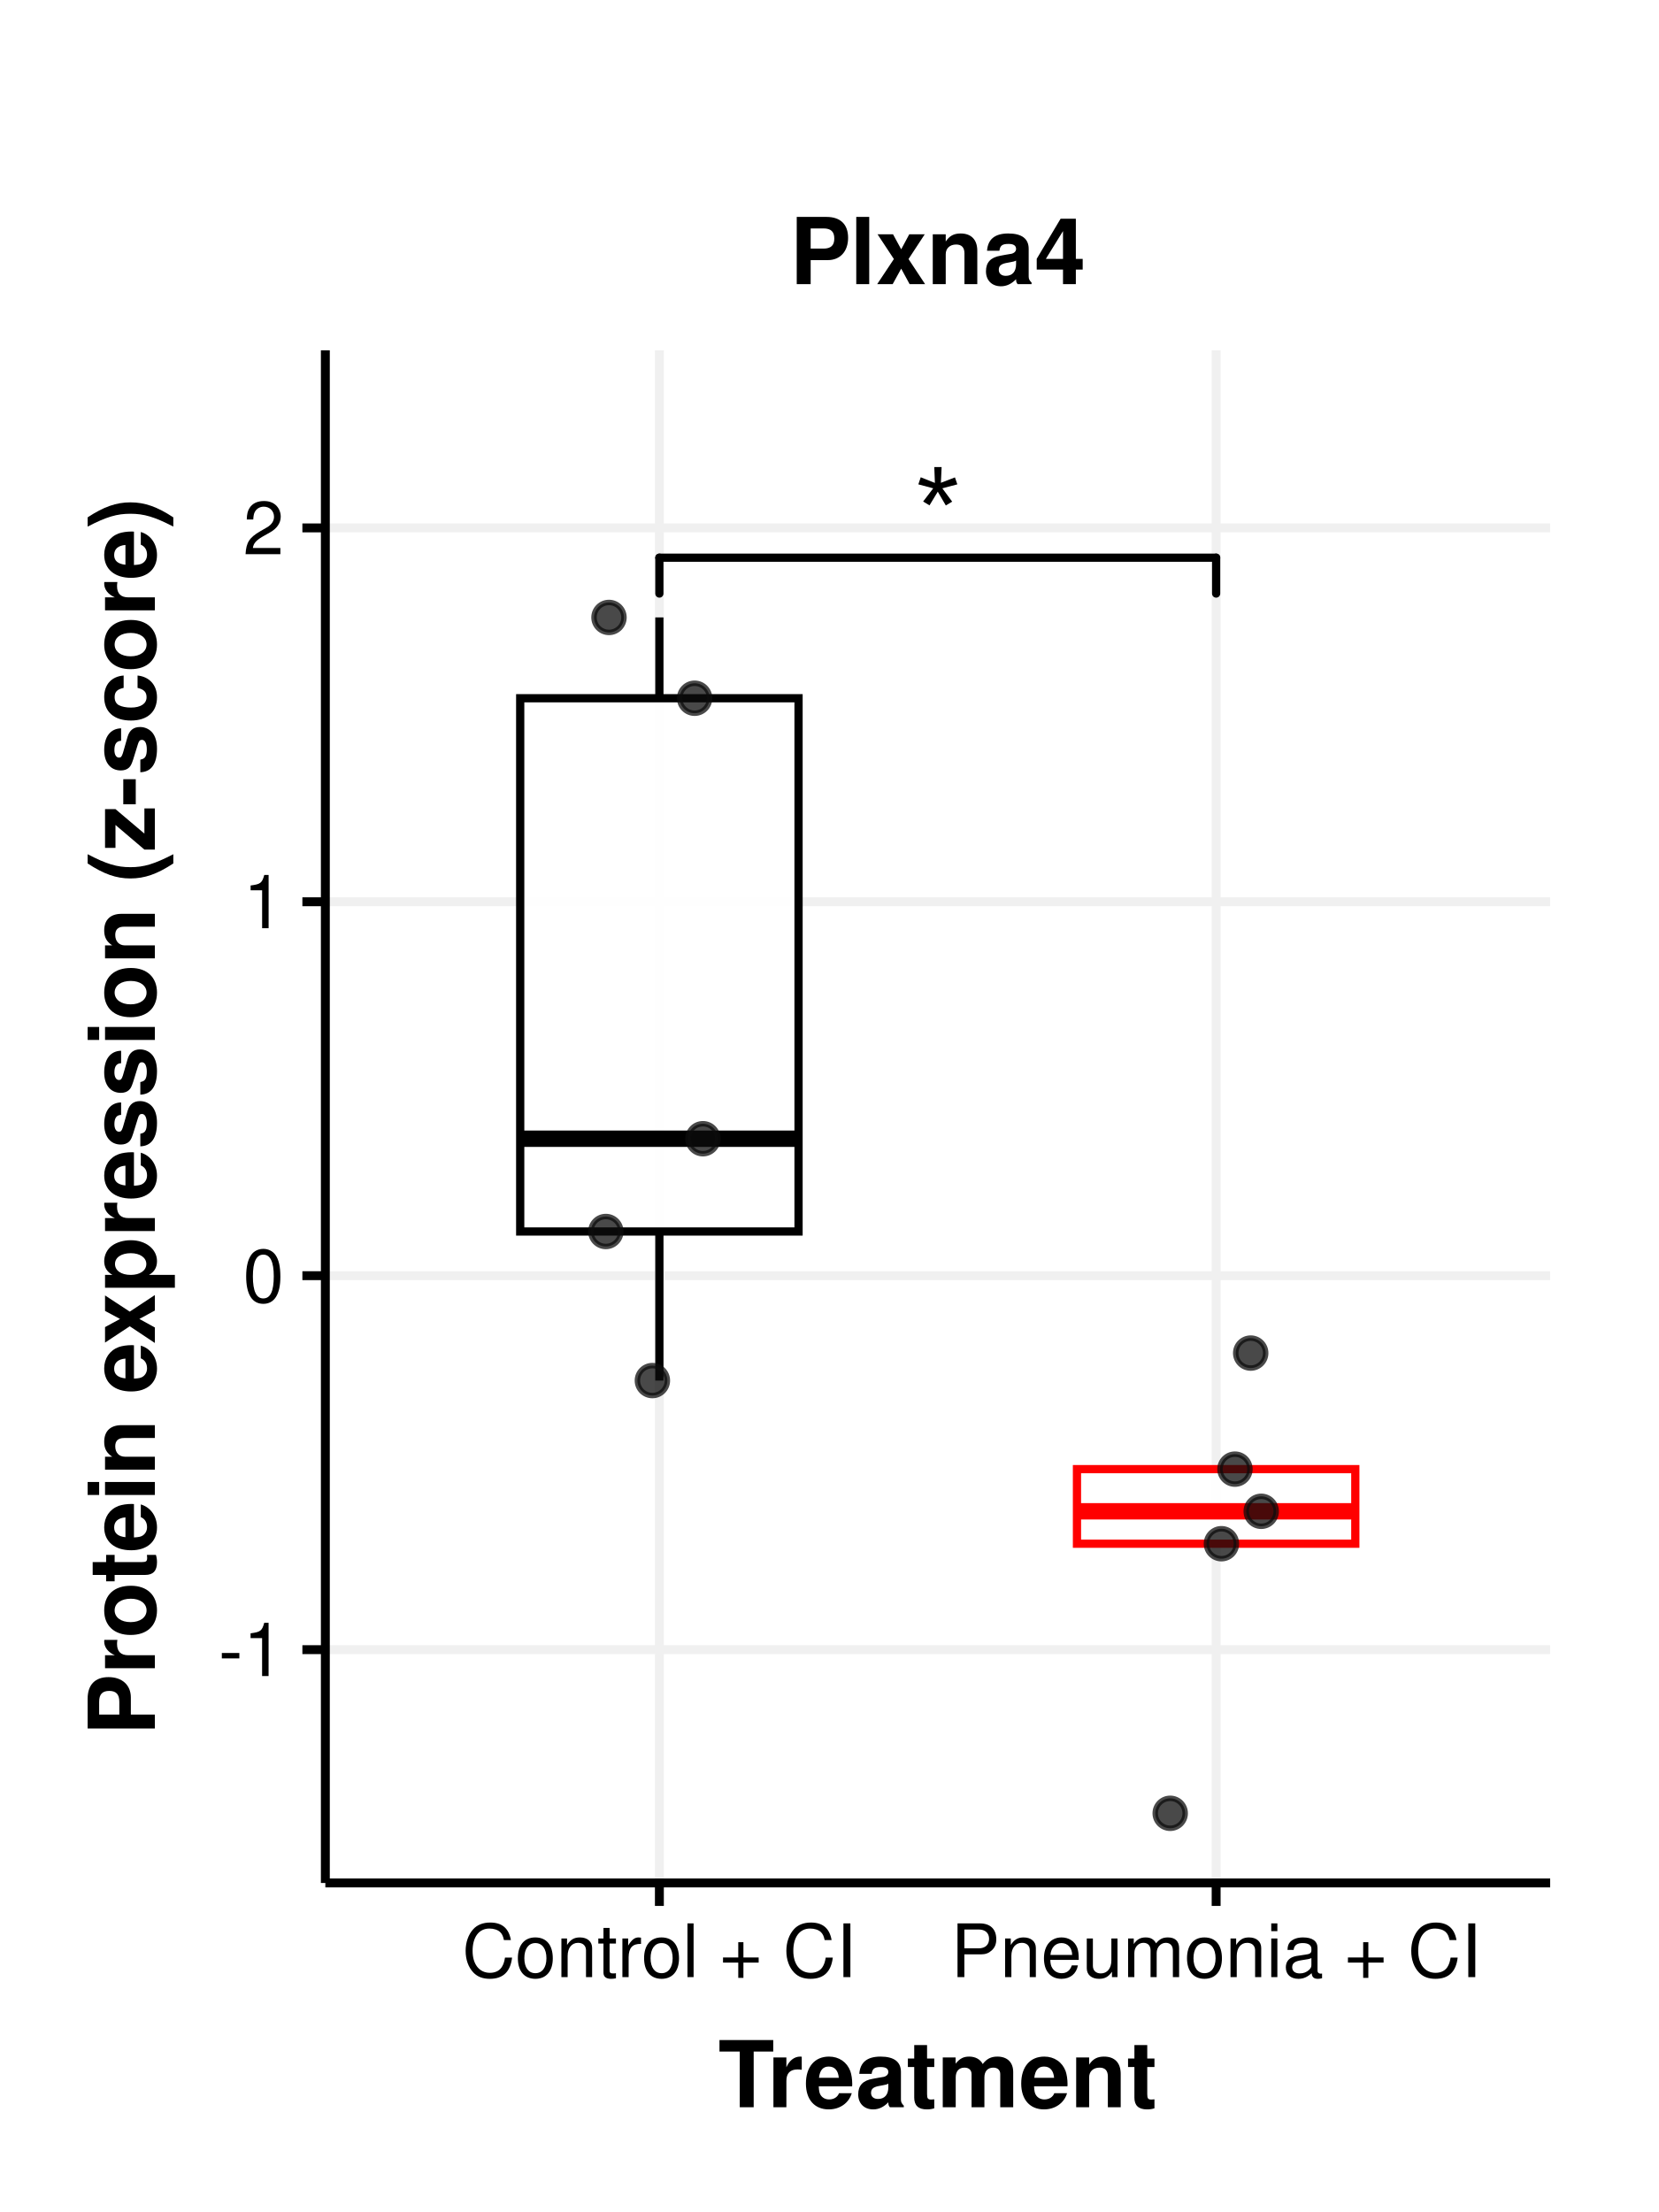
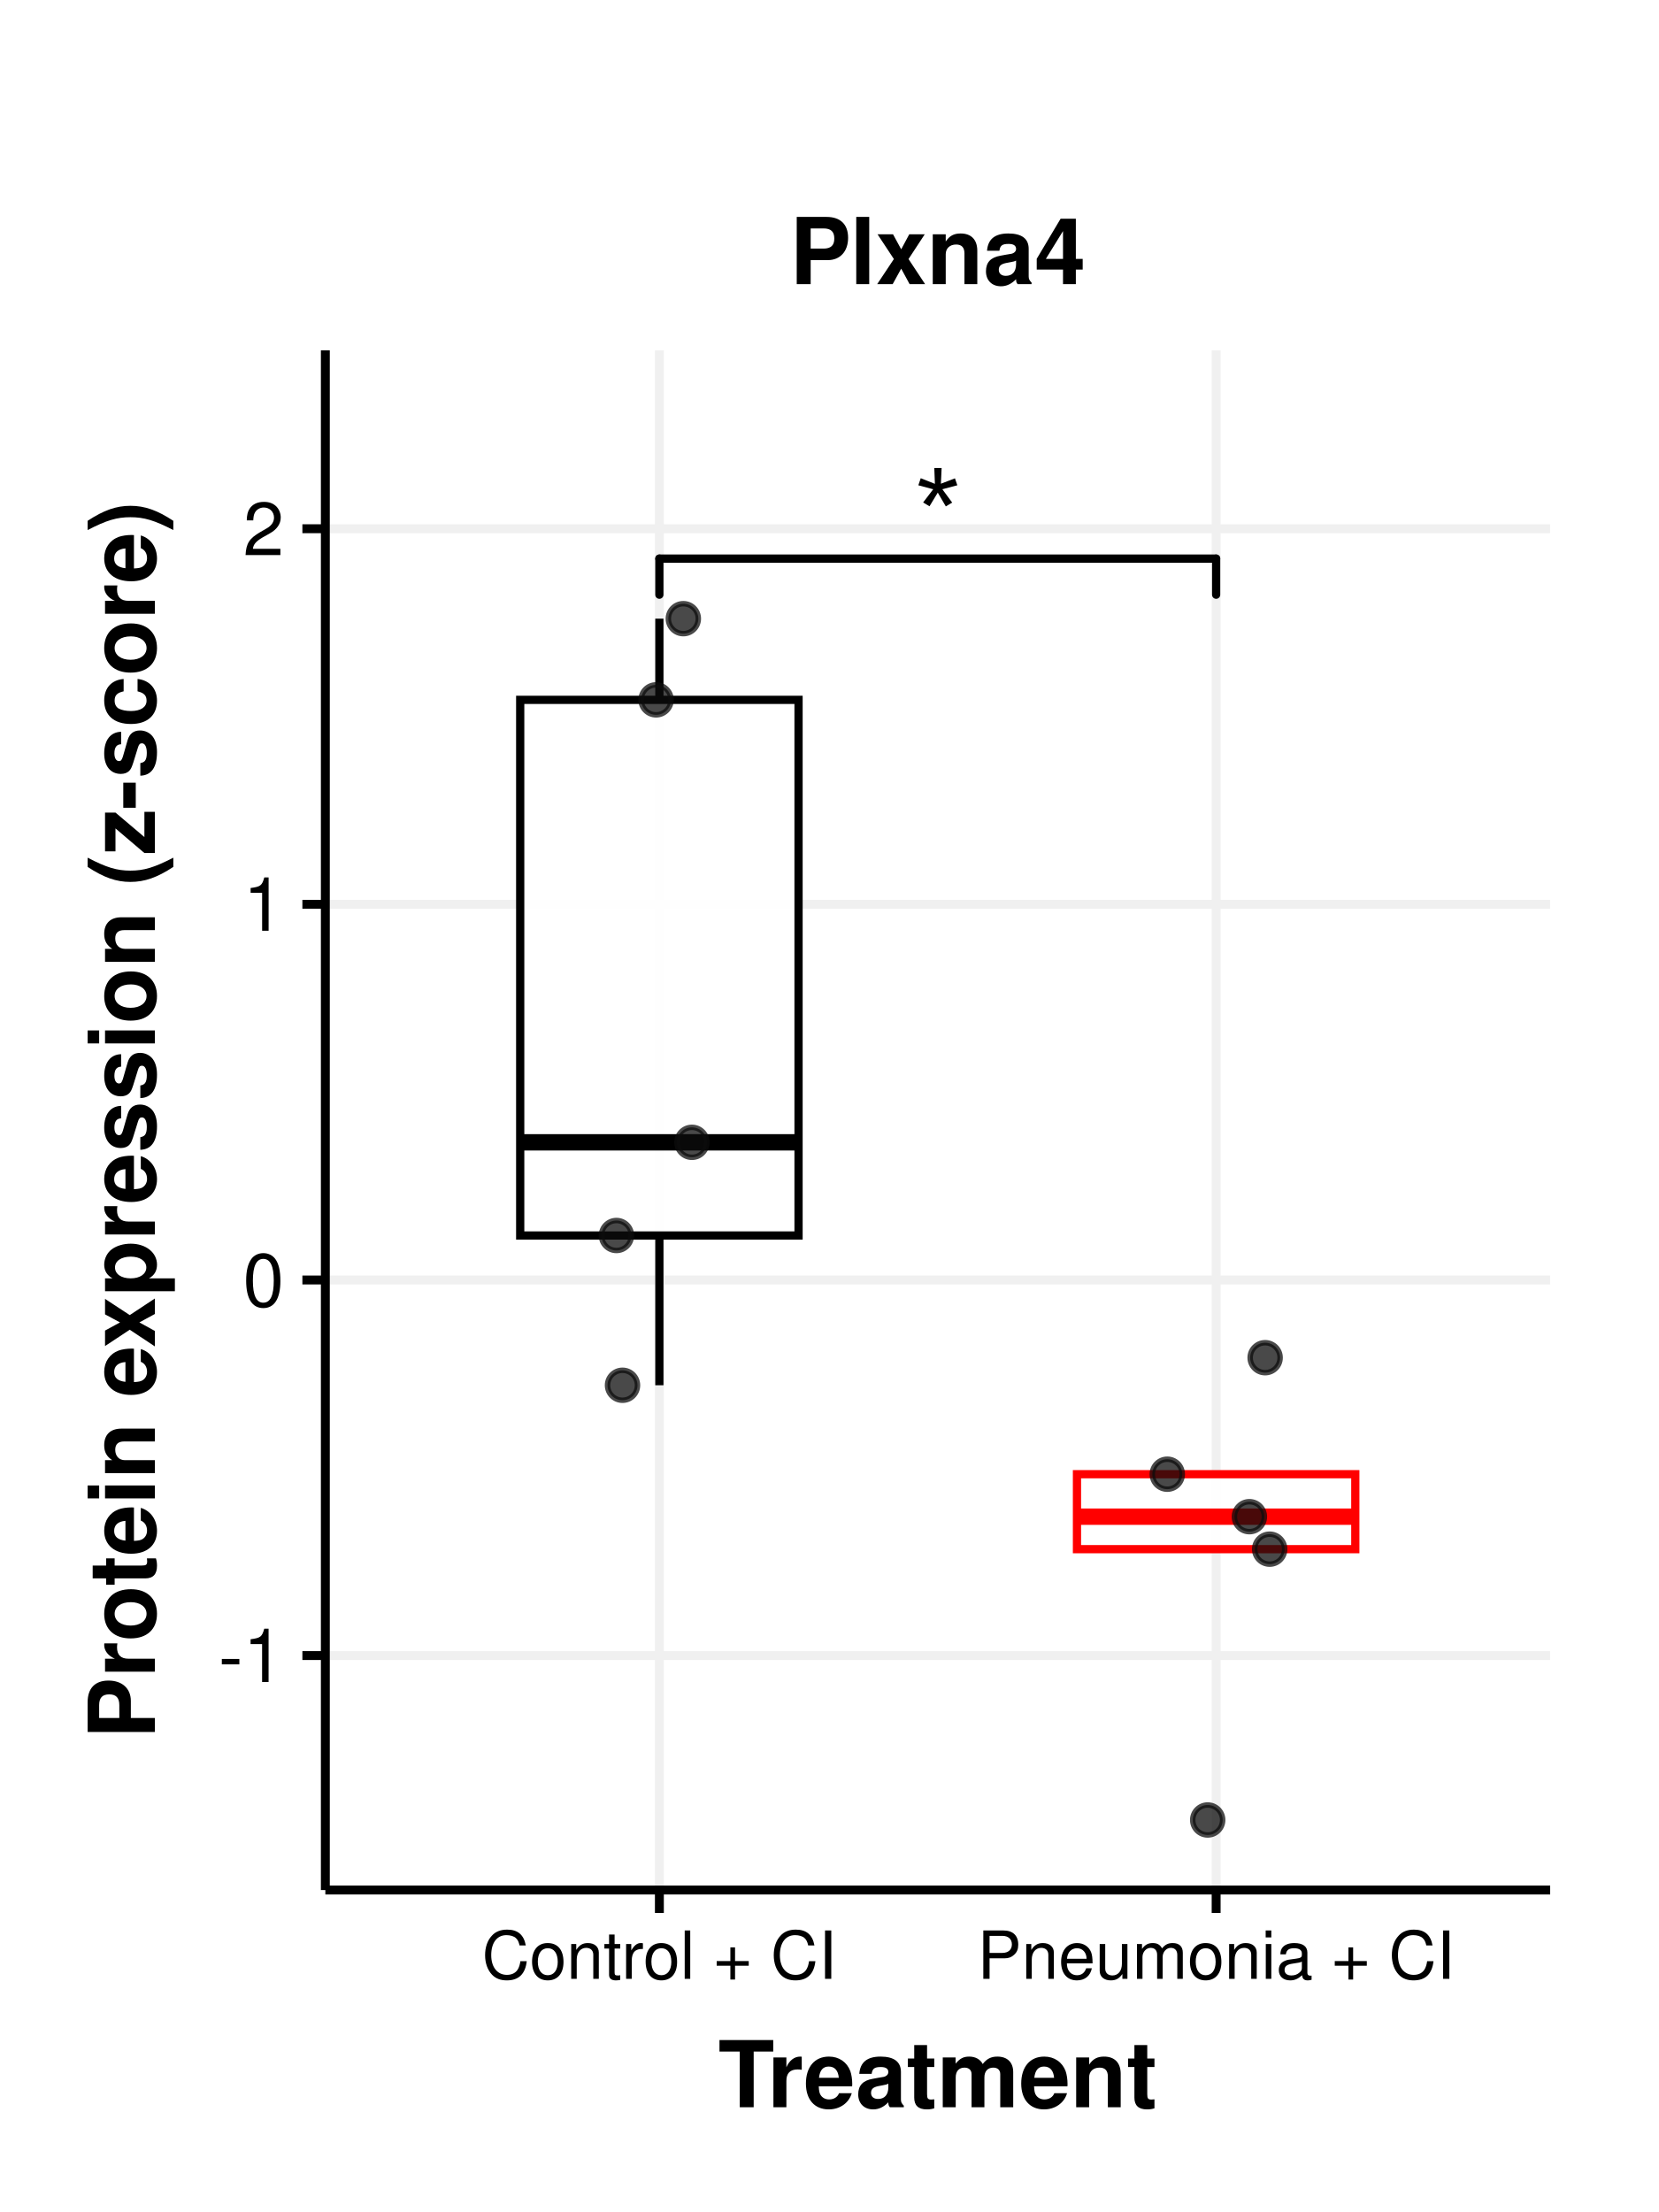
<svg xmlns="http://www.w3.org/2000/svg" class="svglite" width="216.00pt" height="288.00pt" viewBox="0 0 216.00 288.00">
  <defs>
    <style type="text/css">
    .svglite line, .svglite polyline, .svglite polygon, .svglite path, .svglite rect, .svglite circle {
      fill: none;
      stroke: #000000;
      stroke-linecap: round;
      stroke-linejoin: round;
      stroke-miterlimit: 10.00;
    }
    .svglite text {
      white-space: pre;
    }
  </style>
  </defs>
  <rect width="100%" height="100%" style="stroke: none; fill: #FFFFFF;" />
  <defs>
    <clipPath id="cpMC4wMHwyMTYuMDB8MC4wMHwyODguMDA=">
      <rect x="0.00" y="0.00" width="216.00" height="288.00" />
    </clipPath>
  </defs>
  <g clip-path="url(#cpMC4wMHwyMTYuMDB8MC4wMHwyODguMDA=)">
    <rect x="0.00" y="0.00" width="216.00" height="288.00" style="stroke-width: 1.16; stroke: none; fill: #FFFFFF;" />
  </g>
  <defs>
-     <clipPath id="cpNDIuMzZ8MjAxLjgzfDQ1LjYxfDI0NS4xNg==">
-       <rect x="42.36" y="45.61" width="159.46" height="199.55" />
+     <clipPath id="cpNDIuMzZ8MjAxLjgzfDQ1LjYxfDI0Ni4wOA==">
+       <rect x="42.36" y="45.61" width="159.46" height="200.46" />
    </clipPath>
  </defs>
-   <g clip-path="url(#cpNDIuMzZ8MjAxLjgzfDQ1LjYxfDI0NS4xNg==)">
-     <rect x="42.36" y="45.61" width="159.46" height="199.55" style="stroke-width: 1.16; stroke: none; fill: #FFFFFF;" />
-     <polyline points="42.36,214.78 201.83,214.78 " style="stroke-width: 1.16; stroke: #F0F0F0; stroke-linecap: butt;" />
-     <polyline points="42.36,166.09 201.83,166.09 " style="stroke-width: 1.16; stroke: #F0F0F0; stroke-linecap: butt;" />
-     <polyline points="42.36,117.41 201.83,117.41 " style="stroke-width: 1.16; stroke: #F0F0F0; stroke-linecap: butt;" />
-     <polyline points="42.36,68.73 201.83,68.73 " style="stroke-width: 1.16; stroke: #F0F0F0; stroke-linecap: butt;" />
-     <polyline points="85.85,245.16 85.85,45.61 " style="stroke-width: 1.16; stroke: #F0F0F0; stroke-linecap: butt;" />
-     <polyline points="158.34,245.16 158.34,45.61 " style="stroke-width: 1.16; stroke: #F0F0F0; stroke-linecap: butt;" />
-     <text x="122.10" y="70.61" text-anchor="middle" style="font-size: 14.23px; font-family: &quot;Arial&quot;;" textLength="5.54px" lengthAdjust="spacingAndGlyphs">*</text>
-     <line x1="85.85" y1="77.28" x2="85.85" y2="72.61" style="stroke-width: 1.07;" />
-     <line x1="85.85" y1="72.61" x2="158.34" y2="72.61" style="stroke-width: 1.07;" />
-     <line x1="158.34" y1="72.61" x2="158.34" y2="77.28" style="stroke-width: 1.07;" />
-     <line x1="85.85" y1="90.91" x2="85.85" y2="80.39" style="stroke-width: 1.07; stroke-linecap: butt;" />
-     <line x1="85.85" y1="160.34" x2="85.85" y2="179.75" style="stroke-width: 1.07; stroke-linecap: butt;" />
-     <polygon points="67.73,90.91 67.73,160.34 103.97,160.34 103.97,90.91 67.73,90.91 " style="stroke-width: 1.07; stroke-linecap: butt; stroke-linejoin: miter; fill: #FFFFFF; fill-opacity: 0.90;" />
-     <line x1="67.73" y1="148.26" x2="103.97" y2="148.26" style="stroke-width: 2.13; stroke-linecap: butt; stroke-linejoin: miter;" />
-     <line x1="158.34" y1="191.28" x2="158.34" y2="191.28" style="stroke-width: 1.07; stroke: #FF0000; stroke-linecap: butt;" />
-     <line x1="158.34" y1="200.99" x2="158.34" y2="200.99" style="stroke-width: 1.07; stroke: #FF0000; stroke-linecap: butt;" />
-     <polygon points="140.22,191.28 140.22,200.99 176.46,200.99 176.46,191.28 140.22,191.28 " style="stroke-width: 1.07; stroke: #FF0000; stroke-linecap: butt; stroke-linejoin: miter; fill: #FFFFFF; fill-opacity: 0.90;" />
-     <line x1="140.22" y1="196.77" x2="176.46" y2="196.77" style="stroke-width: 2.13; stroke: #FF0000; stroke-linecap: butt; stroke-linejoin: miter;" />
-     <circle cx="91.52" cy="148.26" r="1.95" style="stroke-width: 0.71; stroke: #0D0D0D; stroke-opacity: 0.75; fill: #0D0D0D; fill-opacity: 0.75;" />
-     <circle cx="79.29" cy="80.39" r="1.95" style="stroke-width: 0.71; stroke: #0D0D0D; stroke-opacity: 0.75; fill: #0D0D0D; fill-opacity: 0.75;" />
-     <circle cx="90.44" cy="90.91" r="1.95" style="stroke-width: 0.71; stroke: #0D0D0D; stroke-opacity: 0.75; fill: #0D0D0D; fill-opacity: 0.75;" />
-     <circle cx="84.94" cy="179.75" r="1.95" style="stroke-width: 0.71; stroke: #0D0D0D; stroke-opacity: 0.75; fill: #0D0D0D; fill-opacity: 0.75;" />
-     <circle cx="78.88" cy="160.34" r="1.95" style="stroke-width: 0.71; stroke: #0D0D0D; stroke-opacity: 0.75; fill: #0D0D0D; fill-opacity: 0.75;" />
-     <circle cx="164.21" cy="196.77" r="1.95" style="stroke-width: 0.71; stroke: #0D0D0D; stroke-opacity: 0.75; fill: #0D0D0D; fill-opacity: 0.75;" />
-     <circle cx="152.36" cy="236.09" r="1.95" style="stroke-width: 0.71; stroke: #0D0D0D; stroke-opacity: 0.75; fill: #0D0D0D; fill-opacity: 0.75;" />
-     <circle cx="159.03" cy="200.99" r="1.95" style="stroke-width: 0.71; stroke: #0D0D0D; stroke-opacity: 0.75; fill: #0D0D0D; fill-opacity: 0.75;" />
-     <circle cx="162.84" cy="176.17" r="1.95" style="stroke-width: 0.71; stroke: #0D0D0D; stroke-opacity: 0.75; fill: #0D0D0D; fill-opacity: 0.75;" />
-     <circle cx="160.79" cy="191.28" r="1.95" style="stroke-width: 0.71; stroke: #0D0D0D; stroke-opacity: 0.75; fill: #0D0D0D; fill-opacity: 0.75;" />
-     <rect x="42.36" y="45.61" width="159.46" height="199.55" style="stroke-width: 1.16; stroke: none;" />
+   <g clip-path="url(#cpNDIuMzZ8MjAxLjgzfDQ1LjYxfDI0Ni4wOA==)">
+     <rect x="42.36" y="45.61" width="159.46" height="200.46" style="stroke-width: 1.16; stroke: none; fill: #FFFFFF;" />
+     <polyline points="42.36,215.55 201.83,215.55 " style="stroke-width: 1.16; stroke: #F0F0F0; stroke-linecap: butt;" />
+     <polyline points="42.36,166.65 201.83,166.65 " style="stroke-width: 1.16; stroke: #F0F0F0; stroke-linecap: butt;" />
+     <polyline points="42.36,117.74 201.83,117.74 " style="stroke-width: 1.16; stroke: #F0F0F0; stroke-linecap: butt;" />
+     <polyline points="42.36,68.84 201.83,68.84 " style="stroke-width: 1.16; stroke: #F0F0F0; stroke-linecap: butt;" />
+     <polyline points="85.85,246.08 85.85,45.61 " style="stroke-width: 1.16; stroke: #F0F0F0; stroke-linecap: butt;" />
+     <polyline points="158.34,246.08 158.34,45.61 " style="stroke-width: 1.16; stroke: #F0F0F0; stroke-linecap: butt;" />
+     <text x="122.10" y="70.73" text-anchor="middle" style="font-size: 14.23px; font-family: &quot;Arial&quot;;" textLength="5.54px" lengthAdjust="spacingAndGlyphs">*</text>
+     <line x1="85.85" y1="77.43" x2="85.85" y2="72.73" style="stroke-width: 1.07;" />
+     <line x1="85.85" y1="72.73" x2="158.34" y2="72.73" style="stroke-width: 1.07;" />
+     <line x1="158.34" y1="72.73" x2="158.34" y2="77.43" style="stroke-width: 1.07;" />
+     <line x1="85.85" y1="91.12" x2="85.85" y2="80.55" style="stroke-width: 1.07; stroke-linecap: butt;" />
+     <line x1="85.85" y1="160.86" x2="85.85" y2="180.36" style="stroke-width: 1.07; stroke-linecap: butt;" />
+     <polygon points="67.73,91.12 67.73,160.86 103.97,160.86 103.97,91.12 67.73,91.12 " style="stroke-width: 1.07; stroke-linecap: butt; stroke-linejoin: miter; fill: #FFFFFF; fill-opacity: 0.90;" />
+     <line x1="67.73" y1="148.73" x2="103.97" y2="148.73" style="stroke-width: 2.13; stroke-linecap: butt; stroke-linejoin: miter;" />
+     <line x1="158.34" y1="191.94" x2="158.34" y2="191.94" style="stroke-width: 1.07; stroke: #FF0000; stroke-linecap: butt;" />
+     <line x1="158.34" y1="201.70" x2="158.34" y2="201.70" style="stroke-width: 1.07; stroke: #FF0000; stroke-linecap: butt;" />
+     <polygon points="140.22,191.94 140.22,201.70 176.46,201.70 176.46,191.94 140.22,191.94 " style="stroke-width: 1.07; stroke: #FF0000; stroke-linecap: butt; stroke-linejoin: miter; fill: #FFFFFF; fill-opacity: 0.90;" />
+     <line x1="140.22" y1="197.47" x2="176.46" y2="197.47" style="stroke-width: 2.13; stroke: #FF0000; stroke-linecap: butt; stroke-linejoin: miter;" />
+     <circle cx="90.09" cy="148.73" r="1.95" style="stroke-width: 0.71; stroke: #0D0D0D; stroke-opacity: 0.75; fill: #0D0D0D; fill-opacity: 0.75;" />
+     <circle cx="88.97" cy="80.55" r="1.95" style="stroke-width: 0.71; stroke: #0D0D0D; stroke-opacity: 0.75; fill: #0D0D0D; fill-opacity: 0.75;" />
+     <circle cx="85.42" cy="91.12" r="1.95" style="stroke-width: 0.71; stroke: #0D0D0D; stroke-opacity: 0.75; fill: #0D0D0D; fill-opacity: 0.75;" />
+     <circle cx="81.05" cy="180.36" r="1.95" style="stroke-width: 0.71; stroke: #0D0D0D; stroke-opacity: 0.75; fill: #0D0D0D; fill-opacity: 0.75;" />
+     <circle cx="80.26" cy="160.86" r="1.95" style="stroke-width: 0.71; stroke: #0D0D0D; stroke-opacity: 0.75; fill: #0D0D0D; fill-opacity: 0.75;" />
+     <circle cx="162.67" cy="197.47" r="1.95" style="stroke-width: 0.71; stroke: #0D0D0D; stroke-opacity: 0.75; fill: #0D0D0D; fill-opacity: 0.75;" />
+     <circle cx="157.24" cy="236.96" r="1.95" style="stroke-width: 0.71; stroke: #0D0D0D; stroke-opacity: 0.75; fill: #0D0D0D; fill-opacity: 0.75;" />
+     <circle cx="165.31" cy="201.70" r="1.95" style="stroke-width: 0.71; stroke: #0D0D0D; stroke-opacity: 0.75; fill: #0D0D0D; fill-opacity: 0.75;" />
+     <circle cx="164.72" cy="176.77" r="1.95" style="stroke-width: 0.71; stroke: #0D0D0D; stroke-opacity: 0.75; fill: #0D0D0D; fill-opacity: 0.75;" />
+     <circle cx="151.98" cy="191.94" r="1.95" style="stroke-width: 0.71; stroke: #0D0D0D; stroke-opacity: 0.75; fill: #0D0D0D; fill-opacity: 0.75;" />
+     <rect x="42.36" y="45.61" width="159.46" height="200.46" style="stroke-width: 1.16; stroke: none;" />
  </g>
  <g clip-path="url(#cpMC4wMHwyMTYuMDB8MC4wMHwyODguMDA=)">
-     <polyline points="42.36,245.16 42.36,45.61 " style="stroke-width: 1.16; stroke-linecap: butt;" />
-     <text x="36.98" y="218.22" text-anchor="end" style="font-size: 9.60px; font-family: &quot;Helvetica&quot;;" textLength="8.53px" lengthAdjust="spacingAndGlyphs">-1</text>
-     <text x="36.98" y="169.54" text-anchor="end" style="font-size: 9.60px; font-family: &quot;Helvetica&quot;;" textLength="5.34px" lengthAdjust="spacingAndGlyphs">0</text>
-     <text x="36.98" y="120.85" text-anchor="end" style="font-size: 9.60px; font-family: &quot;Helvetica&quot;;" textLength="5.34px" lengthAdjust="spacingAndGlyphs">1</text>
-     <text x="36.98" y="72.17" text-anchor="end" style="font-size: 9.60px; font-family: &quot;Helvetica&quot;;" textLength="5.34px" lengthAdjust="spacingAndGlyphs">2</text>
-     <polyline points="39.37,214.78 42.36,214.78 " style="stroke-width: 1.16; stroke-linecap: butt;" />
-     <polyline points="39.37,166.09 42.36,166.09 " style="stroke-width: 1.16; stroke-linecap: butt;" />
-     <polyline points="39.37,117.41 42.36,117.41 " style="stroke-width: 1.16; stroke-linecap: butt;" />
-     <polyline points="39.37,68.73 42.36,68.73 " style="stroke-width: 1.16; stroke-linecap: butt;" />
-     <polyline points="42.36,245.16 201.83,245.16 " style="stroke-width: 1.16; stroke-linecap: butt;" />
-     <polyline points="85.85,248.15 85.85,245.16 " style="stroke-width: 1.16; stroke-linecap: butt;" />
-     <polyline points="158.34,248.15 158.34,245.16 " style="stroke-width: 1.16; stroke-linecap: butt;" />
-     <text x="85.85" y="257.42" text-anchor="middle" style="font-size: 9.60px; font-family: &quot;Helvetica&quot;;" textLength="51.44px" lengthAdjust="spacingAndGlyphs">Control + CI</text>
-     <text x="158.34" y="257.42" text-anchor="middle" style="font-size: 9.60px; font-family: &quot;Helvetica&quot;;" textLength="69.06px" lengthAdjust="spacingAndGlyphs">Pneumonia + CI</text>
+     <polyline points="42.36,246.08 42.36,45.61 " style="stroke-width: 1.16; stroke-linecap: butt;" />
+     <text x="36.98" y="218.99" text-anchor="end" style="font-size: 9.60px; font-family: &quot;Helvetica&quot;;" textLength="8.53px" lengthAdjust="spacingAndGlyphs">-1</text>
+     <text x="36.98" y="170.09" text-anchor="end" style="font-size: 9.60px; font-family: &quot;Helvetica&quot;;" textLength="5.34px" lengthAdjust="spacingAndGlyphs">0</text>
+     <text x="36.98" y="121.18" text-anchor="end" style="font-size: 9.60px; font-family: &quot;Helvetica&quot;;" textLength="5.34px" lengthAdjust="spacingAndGlyphs">1</text>
+     <text x="36.98" y="72.28" text-anchor="end" style="font-size: 9.60px; font-family: &quot;Helvetica&quot;;" textLength="5.34px" lengthAdjust="spacingAndGlyphs">2</text>
+     <polyline points="39.37,215.55 42.36,215.55 " style="stroke-width: 1.16; stroke-linecap: butt;" />
+     <polyline points="39.37,166.65 42.36,166.65 " style="stroke-width: 1.16; stroke-linecap: butt;" />
+     <polyline points="39.37,117.74 42.36,117.74 " style="stroke-width: 1.16; stroke-linecap: butt;" />
+     <polyline points="39.37,68.84 42.36,68.84 " style="stroke-width: 1.16; stroke-linecap: butt;" />
+     <polyline points="42.36,246.08 201.83,246.08 " style="stroke-width: 1.16; stroke-linecap: butt;" />
+     <polyline points="85.85,249.06 85.85,246.08 " style="stroke-width: 1.16; stroke-linecap: butt;" />
+     <polyline points="158.34,249.06 158.34,246.08 " style="stroke-width: 1.16; stroke-linecap: butt;" />
+     <text x="85.85" y="257.64" text-anchor="middle" style="font-size: 8.64px; font-family: &quot;Helvetica&quot;;" textLength="46.26px" lengthAdjust="spacingAndGlyphs">Control + CI</text>
+     <text x="158.34" y="257.64" text-anchor="middle" style="font-size: 8.64px; font-family: &quot;Helvetica&quot;;" textLength="62.09px" lengthAdjust="spacingAndGlyphs">Pneumonia + CI</text>
    <text x="122.10" y="274.36" text-anchor="middle" style="font-size: 12.00px; font-weight: bold; font-family: &quot;Helvetica&quot;;" textLength="58.02px" lengthAdjust="spacingAndGlyphs">Treatment</text>
-     <text transform="translate(20.16,145.39) rotate(-90)" text-anchor="middle" style="font-size: 12.00px; font-weight: bold; font-family: &quot;Helvetica&quot;;" textLength="161.39px" lengthAdjust="spacingAndGlyphs">Protein expression (z-score)</text>
+     <text transform="translate(20.16,145.84) rotate(-90)" text-anchor="middle" style="font-size: 12.00px; font-weight: bold; font-family: &quot;Helvetica&quot;;" textLength="161.39px" lengthAdjust="spacingAndGlyphs">Protein expression (z-score)</text>
    <text x="122.10" y="36.99" text-anchor="middle" style="font-size: 12.00px; font-weight: bold; font-family: &quot;Helvetica&quot;;" textLength="38.69px" lengthAdjust="spacingAndGlyphs">Plxna4</text>
  </g>
</svg>
